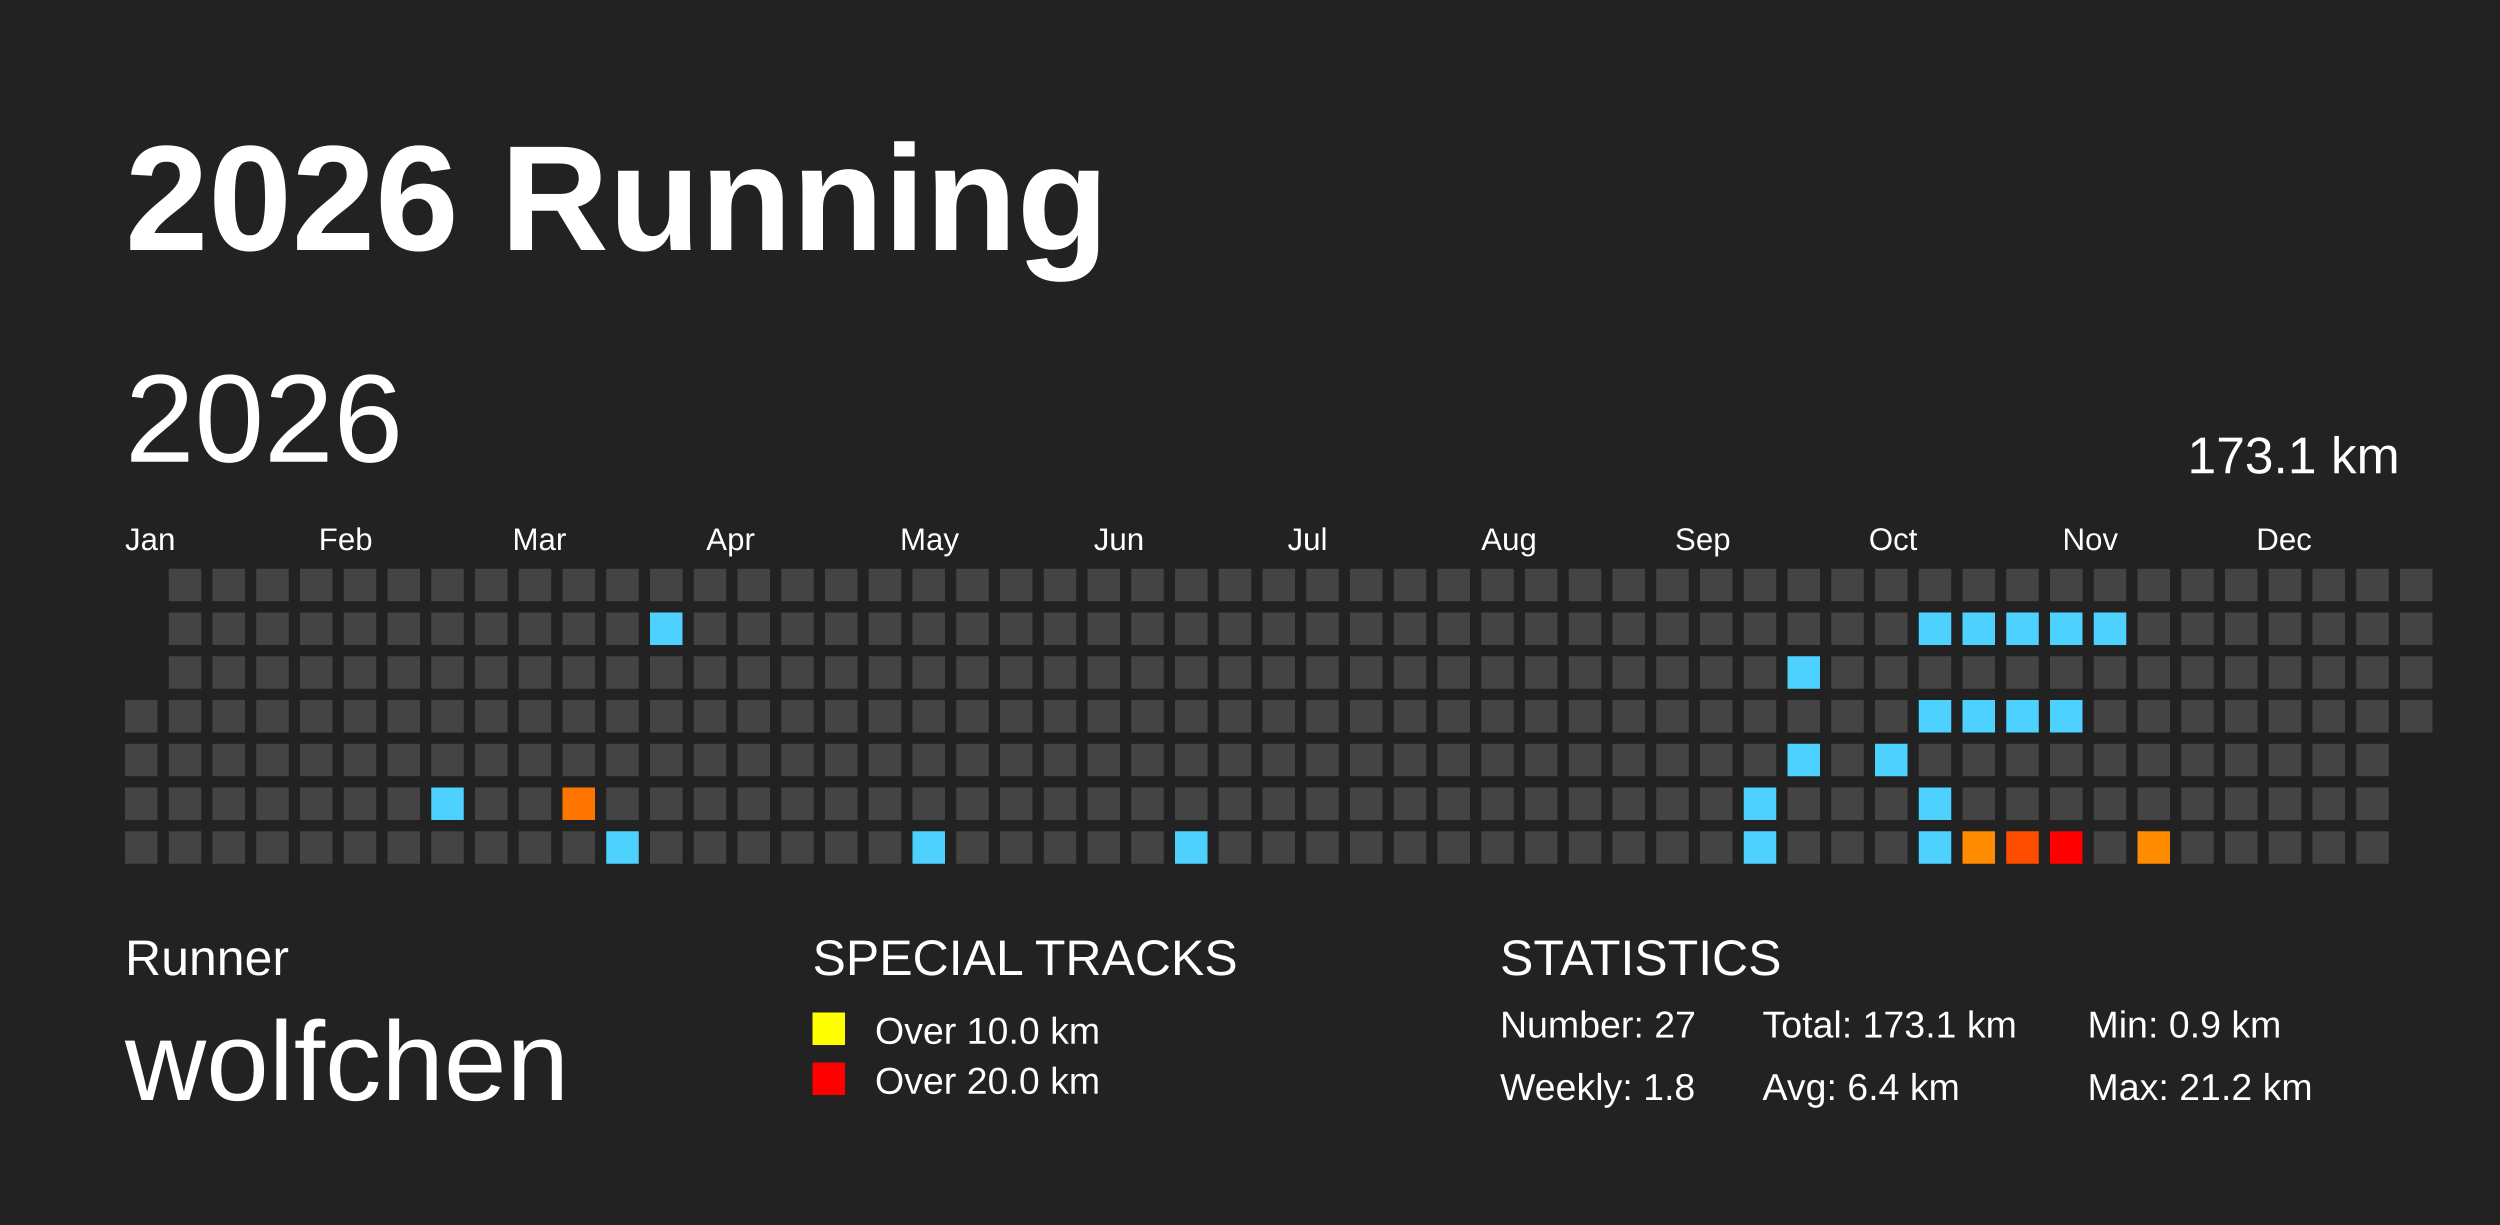
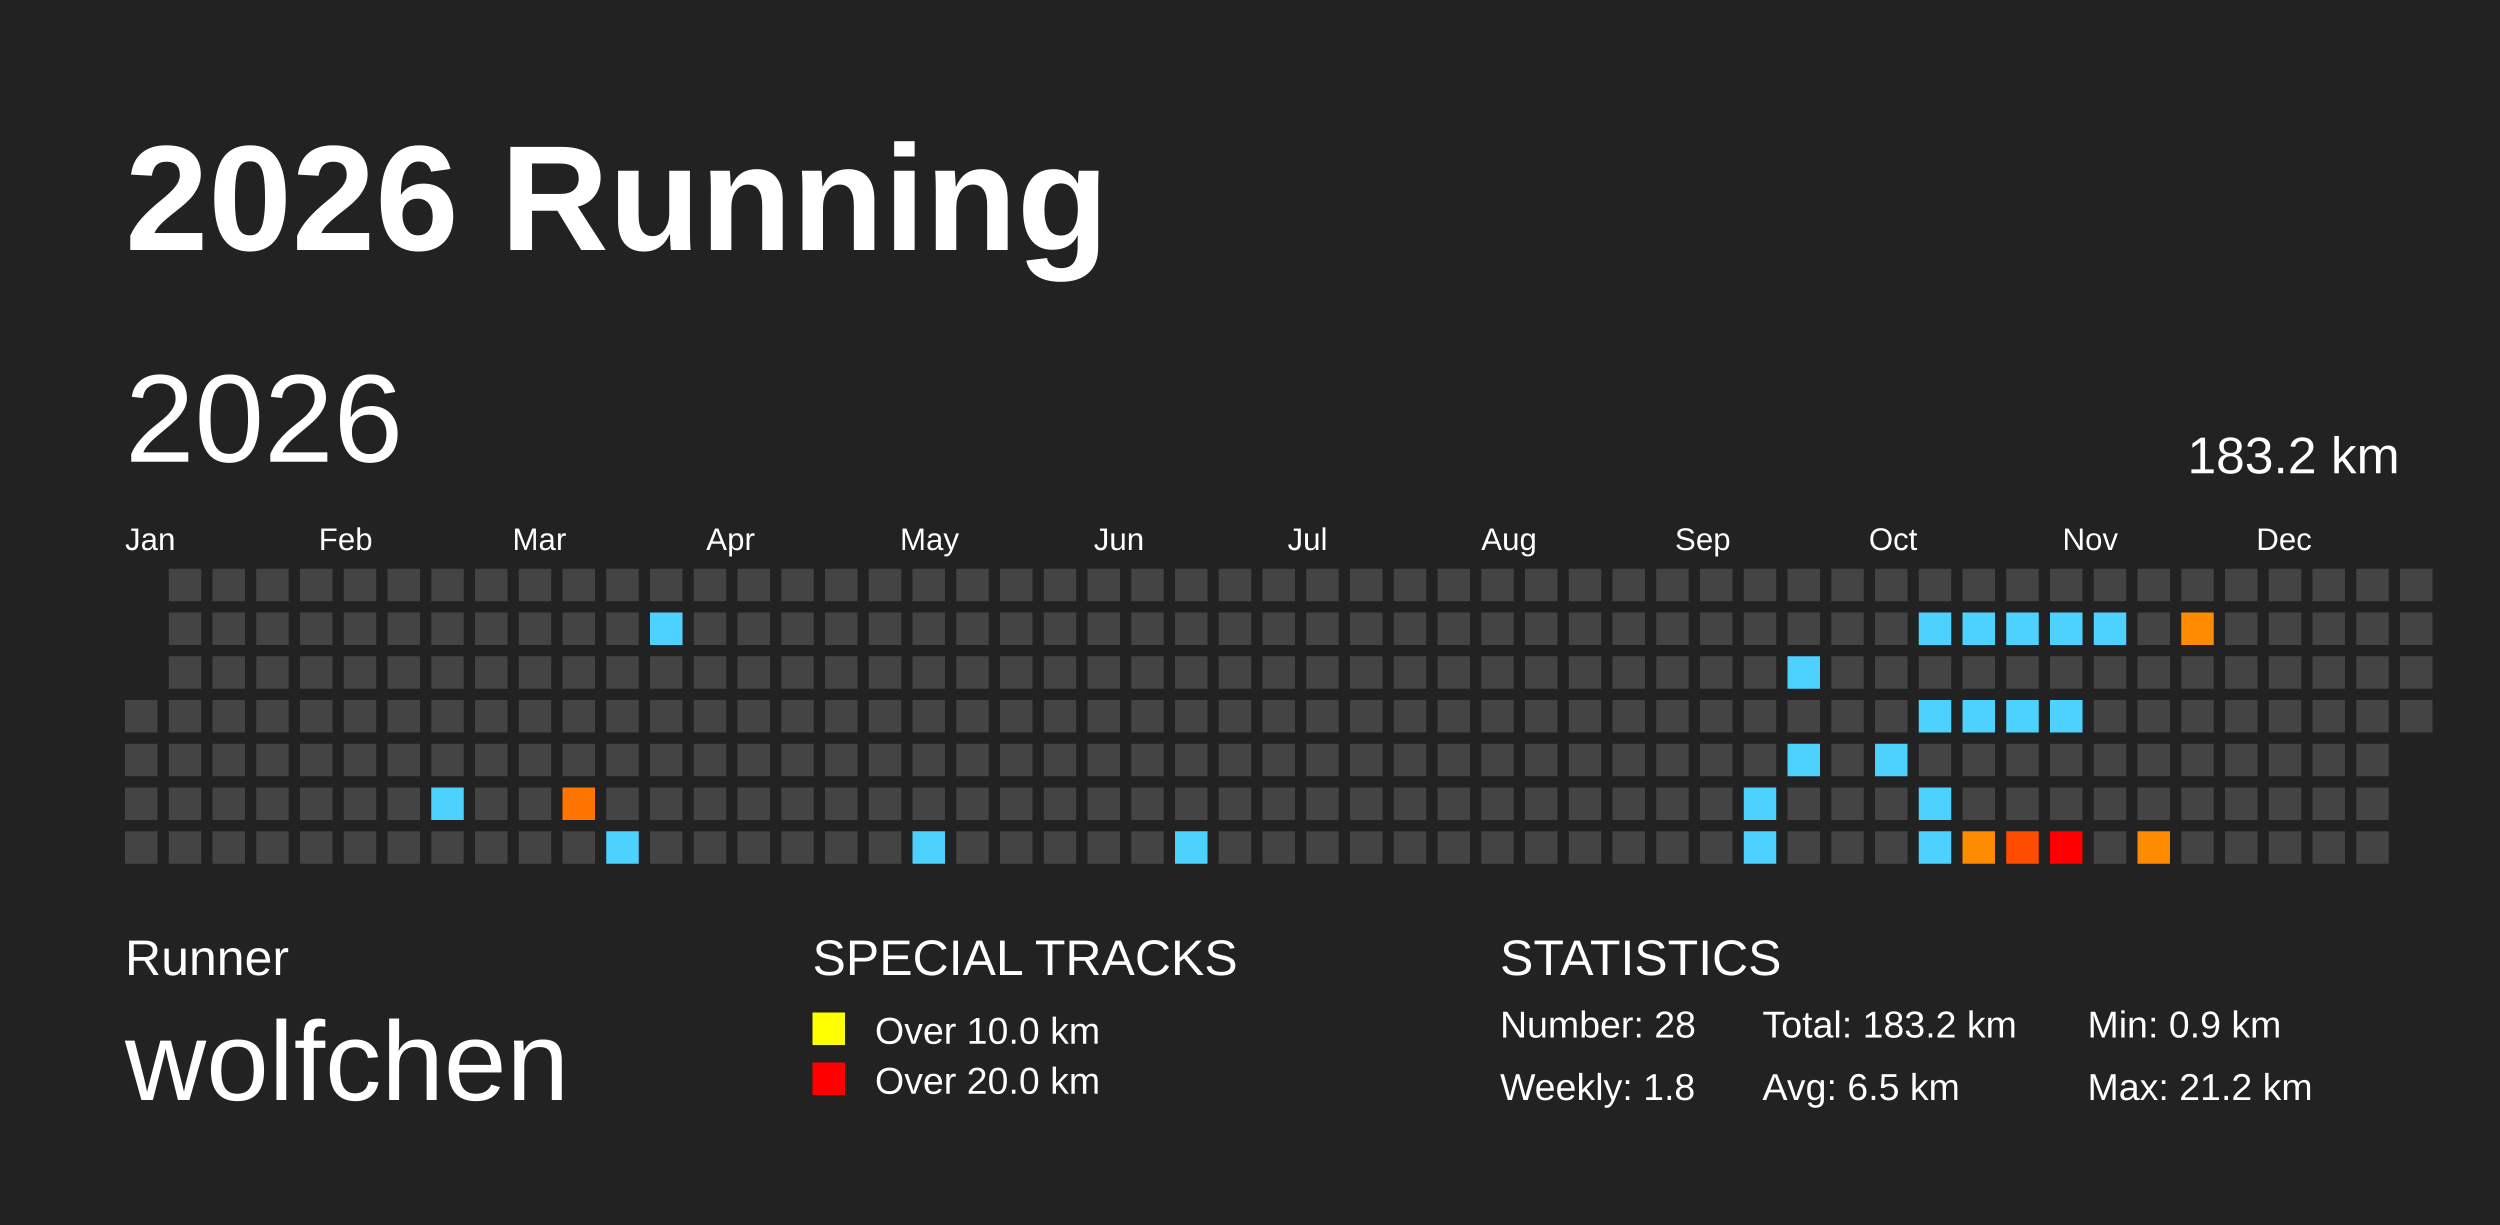
<svg xmlns="http://www.w3.org/2000/svg" baseProfile="full" height="98mm" version="1.1" viewBox="0,0,200,98" width="200mm">
  <defs />
  <rect fill="#222222" height="98" width="200" x="0" y="0" />
  <text fill="#FFFFFF" style="font-size:12px; font-family:Arial; font-weight:bold;" x="10" y="20">2026 Running</text>
  <text fill="#FFFFFF" style="font-size:4px; font-family:Arial" x="10" y="78">Runner</text>
  <text fill="#FFFFFF" style="font-size:9px; font-family:Arial" x="10" y="88">wolfchen</text>
  <text fill="#FFFFFF" style="font-size:4px; font-family:Arial" x="65" y="78">SPECIAL TRACKS</text>
  <rect fill="yellow" height="2.6" width="2.6" x="65" y="81" />
  <text fill="#FFFFFF" style="font-size:3px; font-family:Arial" x="70" y="83.5">Over 10.0 km</text>
  <rect fill="red" height="2.6" width="2.6" x="65" y="85" />
  <text fill="#FFFFFF" style="font-size:3px; font-family:Arial" x="70" y="87.5">Over 20.0 km</text>
  <text fill="#FFFFFF" style="font-size:4px; font-family:Arial" x="120" y="78">STATISTICS</text>
-   <text fill="#FFFFFF" style="font-size:3px; font-family:Arial" x="120" y="83">Number: 27</text>
+   <text fill="#FFFFFF" style="font-size:3px; font-family:Arial" x="120" y="83">Number: 28</text>
  <text fill="#FFFFFF" style="font-size:3px; font-family:Arial" x="120" y="88">Weekly: 1.8</text>
-   <text fill="#FFFFFF" style="font-size:3px; font-family:Arial" x="141" y="83">Total: 173.1 km</text>
-   <text fill="#FFFFFF" style="font-size:3px; font-family:Arial" x="141" y="88">Avg: 6.4 km</text>
+   <text fill="#FFFFFF" style="font-size:3px; font-family:Arial" x="141" y="83">Total: 183.2 km</text>
+   <text fill="#FFFFFF" style="font-size:3px; font-family:Arial" x="141" y="88">Avg: 6.5 km</text>
  <text fill="#FFFFFF" style="font-size:3px; font-family:Arial" x="167" y="83">Min: 0.9 km</text>
  <text fill="#FFFFFF" style="font-size:3px; font-family:Arial" x="167" y="88">Max: 21.2 km</text>
  <text dominant-baseline="hanging" fill="#FFFFFF" style="font-size:10.0px; font-family:Arial;" x="10" y="30">2026</text>
-   <text dominant-baseline="hanging" fill="#FFFFFF" style="font-size:4.125px; font-family:Arial;" x="175" y="35">173.1 km</text>
+   <text dominant-baseline="hanging" fill="#FFFFFF" style="font-size:4.125px; font-family:Arial;" x="175" y="35">183.2 km</text>
  <text fill="#FFFFFF" style="font-size:2.5px; font-family:Arial" x="10.0" y="44">Jan</text>
  <text fill="#FFFFFF" style="font-size:2.5px; font-family:Arial" x="25.5" y="44">Feb</text>
  <text fill="#FFFFFF" style="font-size:2.5px; font-family:Arial" x="41.0" y="44">Mar</text>
  <text fill="#FFFFFF" style="font-size:2.5px; font-family:Arial" x="56.5" y="44">Apr</text>
  <text fill="#FFFFFF" style="font-size:2.5px; font-family:Arial" x="72.0" y="44">May</text>
  <text fill="#FFFFFF" style="font-size:2.5px; font-family:Arial" x="87.5" y="44">Jun</text>
  <text fill="#FFFFFF" style="font-size:2.5px; font-family:Arial" x="103.0" y="44">Jul</text>
  <text fill="#FFFFFF" style="font-size:2.5px; font-family:Arial" x="118.5" y="44">Aug</text>
  <text fill="#FFFFFF" style="font-size:2.5px; font-family:Arial" x="134.0" y="44">Sep</text>
  <text fill="#FFFFFF" style="font-size:2.5px; font-family:Arial" x="149.5" y="44">Oct</text>
  <text fill="#FFFFFF" style="font-size:2.5px; font-family:Arial" x="165.0" y="44">Nov</text>
  <text fill="#FFFFFF" style="font-size:2.5px; font-family:Arial" x="180.5" y="44">Dec</text>
  <rect fill="#444444" height="2.6" width="2.6" x="10.0" y="56.0" />
  <rect fill="#444444" height="2.6" width="2.6" x="10.0" y="59.5" />
  <rect fill="#444444" height="2.6" width="2.6" x="10.0" y="63.0" />
  <rect fill="#444444" height="2.6" width="2.6" x="10.0" y="66.5" />
  <rect fill="#444444" height="2.6" width="2.6" x="13.5" y="45.5" />
  <rect fill="#444444" height="2.6" width="2.6" x="13.5" y="49.0" />
  <rect fill="#444444" height="2.6" width="2.6" x="13.5" y="52.5" />
  <rect fill="#444444" height="2.6" width="2.6" x="13.5" y="56.0" />
  <rect fill="#444444" height="2.6" width="2.6" x="13.5" y="59.5" />
  <rect fill="#444444" height="2.6" width="2.6" x="13.5" y="63.0" />
  <rect fill="#444444" height="2.6" width="2.6" x="13.5" y="66.5" />
  <rect fill="#444444" height="2.6" width="2.6" x="17.0" y="45.5" />
  <rect fill="#444444" height="2.6" width="2.6" x="17.0" y="49.0" />
  <rect fill="#444444" height="2.6" width="2.6" x="17.0" y="52.5" />
  <rect fill="#444444" height="2.6" width="2.6" x="17.0" y="56.0" />
  <rect fill="#444444" height="2.6" width="2.6" x="17.0" y="59.5" />
  <rect fill="#444444" height="2.6" width="2.6" x="17.0" y="63.0" />
  <rect fill="#444444" height="2.6" width="2.6" x="17.0" y="66.5" />
  <rect fill="#444444" height="2.6" width="2.6" x="20.5" y="45.5" />
  <rect fill="#444444" height="2.6" width="2.6" x="20.5" y="49.0" />
  <rect fill="#444444" height="2.6" width="2.6" x="20.5" y="52.5" />
  <rect fill="#444444" height="2.6" width="2.6" x="20.5" y="56.0" />
  <rect fill="#444444" height="2.6" width="2.6" x="20.5" y="59.5" />
  <rect fill="#444444" height="2.6" width="2.6" x="20.5" y="63.0" />
  <rect fill="#444444" height="2.6" width="2.6" x="20.5" y="66.5" />
  <rect fill="#444444" height="2.6" width="2.6" x="24.0" y="45.5" />
  <rect fill="#444444" height="2.6" width="2.6" x="24.0" y="49.0" />
  <rect fill="#444444" height="2.6" width="2.6" x="24.0" y="52.5" />
  <rect fill="#444444" height="2.6" width="2.6" x="24.0" y="56.0" />
  <rect fill="#444444" height="2.6" width="2.6" x="24.0" y="59.5" />
  <rect fill="#444444" height="2.6" width="2.6" x="24.0" y="63.0" />
  <rect fill="#444444" height="2.6" width="2.6" x="24.0" y="66.5" />
  <rect fill="#444444" height="2.6" width="2.6" x="27.5" y="45.5" />
  <rect fill="#444444" height="2.6" width="2.6" x="27.5" y="49.0" />
  <rect fill="#444444" height="2.6" width="2.6" x="27.5" y="52.5" />
  <rect fill="#444444" height="2.6" width="2.6" x="27.5" y="56.0" />
  <rect fill="#444444" height="2.6" width="2.6" x="27.5" y="59.5" />
  <rect fill="#444444" height="2.6" width="2.6" x="27.5" y="63.0" />
  <rect fill="#444444" height="2.6" width="2.6" x="27.5" y="66.5" />
  <rect fill="#444444" height="2.6" width="2.6" x="31.0" y="45.5" />
  <rect fill="#444444" height="2.6" width="2.6" x="31.0" y="49.0" />
  <rect fill="#444444" height="2.6" width="2.6" x="31.0" y="52.5" />
  <rect fill="#444444" height="2.6" width="2.6" x="31.0" y="56.0" />
  <rect fill="#444444" height="2.6" width="2.6" x="31.0" y="59.5" />
  <rect fill="#444444" height="2.6" width="2.6" x="31.0" y="63.0" />
  <rect fill="#444444" height="2.6" width="2.6" x="31.0" y="66.5" />
  <rect fill="#444444" height="2.6" width="2.6" x="34.5" y="45.5" />
  <rect fill="#444444" height="2.6" width="2.6" x="34.5" y="49.0" />
  <rect fill="#444444" height="2.6" width="2.6" x="34.5" y="52.5" />
  <rect fill="#444444" height="2.6" width="2.6" x="34.5" y="56.0" />
  <rect fill="#444444" height="2.6" width="2.6" x="34.5" y="59.5" />
  <rect fill="#4dd2ff" height="2.6" width="2.6" x="34.5" y="63.0" />
  <rect fill="#444444" height="2.6" width="2.6" x="34.5" y="66.5" />
  <rect fill="#444444" height="2.6" width="2.6" x="38.0" y="45.5" />
  <rect fill="#444444" height="2.6" width="2.6" x="38.0" y="49.0" />
  <rect fill="#444444" height="2.6" width="2.6" x="38.0" y="52.5" />
  <rect fill="#444444" height="2.6" width="2.6" x="38.0" y="56.0" />
  <rect fill="#444444" height="2.6" width="2.6" x="38.0" y="59.5" />
  <rect fill="#444444" height="2.6" width="2.6" x="38.0" y="63.0" />
  <rect fill="#444444" height="2.6" width="2.6" x="38.0" y="66.5" />
  <rect fill="#444444" height="2.6" width="2.6" x="41.5" y="45.5" />
  <rect fill="#444444" height="2.6" width="2.6" x="41.5" y="49.0" />
  <rect fill="#444444" height="2.6" width="2.6" x="41.5" y="52.5" />
  <rect fill="#444444" height="2.6" width="2.6" x="41.5" y="56.0" />
  <rect fill="#444444" height="2.6" width="2.6" x="41.5" y="59.5" />
  <rect fill="#444444" height="2.6" width="2.6" x="41.5" y="63.0" />
  <rect fill="#444444" height="2.6" width="2.6" x="41.5" y="66.5" />
  <rect fill="#444444" height="2.6" width="2.6" x="45.0" y="45.5" />
  <rect fill="#444444" height="2.6" width="2.6" x="45.0" y="49.0" />
  <rect fill="#444444" height="2.6" width="2.6" x="45.0" y="52.5" />
  <rect fill="#444444" height="2.6" width="2.6" x="45.0" y="56.0" />
  <rect fill="#444444" height="2.6" width="2.6" x="45.0" y="59.5" />
  <rect fill="#ff7500" height="2.6" width="2.6" x="45.0" y="63.0" />
  <rect fill="#444444" height="2.6" width="2.6" x="45.0" y="66.5" />
  <rect fill="#444444" height="2.6" width="2.6" x="48.5" y="45.5" />
  <rect fill="#444444" height="2.6" width="2.6" x="48.5" y="49.0" />
  <rect fill="#444444" height="2.6" width="2.6" x="48.5" y="52.5" />
  <rect fill="#444444" height="2.6" width="2.6" x="48.5" y="56.0" />
  <rect fill="#444444" height="2.6" width="2.6" x="48.5" y="59.5" />
  <rect fill="#444444" height="2.6" width="2.6" x="48.5" y="63.0" />
  <rect fill="#4dd2ff" height="2.6" width="2.6" x="48.5" y="66.5" />
  <rect fill="#444444" height="2.6" width="2.6" x="52.0" y="45.5" />
  <rect fill="#4dd2ff" height="2.6" width="2.6" x="52.0" y="49.0" />
  <rect fill="#444444" height="2.6" width="2.6" x="52.0" y="52.5" />
  <rect fill="#444444" height="2.6" width="2.6" x="52.0" y="56.0" />
  <rect fill="#444444" height="2.6" width="2.6" x="52.0" y="59.5" />
  <rect fill="#444444" height="2.6" width="2.6" x="52.0" y="63.0" />
  <rect fill="#444444" height="2.6" width="2.6" x="52.0" y="66.5" />
  <rect fill="#444444" height="2.6" width="2.6" x="55.5" y="45.5" />
  <rect fill="#444444" height="2.6" width="2.6" x="55.5" y="49.0" />
  <rect fill="#444444" height="2.6" width="2.6" x="55.5" y="52.5" />
  <rect fill="#444444" height="2.6" width="2.6" x="55.5" y="56.0" />
  <rect fill="#444444" height="2.6" width="2.6" x="55.5" y="59.5" />
  <rect fill="#444444" height="2.6" width="2.6" x="55.5" y="63.0" />
  <rect fill="#444444" height="2.6" width="2.6" x="55.5" y="66.5" />
  <rect fill="#444444" height="2.6" width="2.6" x="59.0" y="45.5" />
  <rect fill="#444444" height="2.6" width="2.6" x="59.0" y="49.0" />
  <rect fill="#444444" height="2.6" width="2.6" x="59.0" y="52.5" />
  <rect fill="#444444" height="2.6" width="2.6" x="59.0" y="56.0" />
  <rect fill="#444444" height="2.6" width="2.6" x="59.0" y="59.5" />
  <rect fill="#444444" height="2.6" width="2.6" x="59.0" y="63.0" />
  <rect fill="#444444" height="2.6" width="2.6" x="59.0" y="66.5" />
  <rect fill="#444444" height="2.6" width="2.6" x="62.5" y="45.5" />
  <rect fill="#444444" height="2.6" width="2.6" x="62.5" y="49.0" />
  <rect fill="#444444" height="2.6" width="2.6" x="62.5" y="52.5" />
  <rect fill="#444444" height="2.6" width="2.6" x="62.5" y="56.0" />
  <rect fill="#444444" height="2.6" width="2.6" x="62.5" y="59.5" />
  <rect fill="#444444" height="2.6" width="2.6" x="62.5" y="63.0" />
  <rect fill="#444444" height="2.6" width="2.6" x="62.5" y="66.5" />
  <rect fill="#444444" height="2.6" width="2.6" x="66.0" y="45.5" />
  <rect fill="#444444" height="2.6" width="2.6" x="66.0" y="49.0" />
  <rect fill="#444444" height="2.6" width="2.6" x="66.0" y="52.5" />
  <rect fill="#444444" height="2.6" width="2.6" x="66.0" y="56.0" />
  <rect fill="#444444" height="2.6" width="2.6" x="66.0" y="59.5" />
  <rect fill="#444444" height="2.6" width="2.6" x="66.0" y="63.0" />
  <rect fill="#444444" height="2.6" width="2.6" x="66.0" y="66.5" />
  <rect fill="#444444" height="2.6" width="2.6" x="69.5" y="45.5" />
  <rect fill="#444444" height="2.6" width="2.6" x="69.5" y="49.0" />
  <rect fill="#444444" height="2.6" width="2.6" x="69.5" y="52.5" />
  <rect fill="#444444" height="2.6" width="2.6" x="69.5" y="56.0" />
  <rect fill="#444444" height="2.6" width="2.6" x="69.5" y="59.5" />
  <rect fill="#444444" height="2.6" width="2.6" x="69.5" y="63.0" />
  <rect fill="#444444" height="2.6" width="2.6" x="69.5" y="66.5" />
  <rect fill="#444444" height="2.6" width="2.6" x="73.0" y="45.5" />
  <rect fill="#444444" height="2.6" width="2.6" x="73.0" y="49.0" />
  <rect fill="#444444" height="2.6" width="2.6" x="73.0" y="52.5" />
  <rect fill="#444444" height="2.6" width="2.6" x="73.0" y="56.0" />
  <rect fill="#444444" height="2.6" width="2.6" x="73.0" y="59.5" />
  <rect fill="#444444" height="2.6" width="2.6" x="73.0" y="63.0" />
  <rect fill="#4dd2ff" height="2.6" width="2.6" x="73.0" y="66.5" />
  <rect fill="#444444" height="2.6" width="2.6" x="76.5" y="45.5" />
  <rect fill="#444444" height="2.6" width="2.6" x="76.5" y="49.0" />
  <rect fill="#444444" height="2.6" width="2.6" x="76.5" y="52.5" />
  <rect fill="#444444" height="2.6" width="2.6" x="76.5" y="56.0" />
  <rect fill="#444444" height="2.6" width="2.6" x="76.5" y="59.5" />
  <rect fill="#444444" height="2.6" width="2.6" x="76.5" y="63.0" />
  <rect fill="#444444" height="2.6" width="2.6" x="76.5" y="66.5" />
  <rect fill="#444444" height="2.6" width="2.6" x="80.0" y="45.5" />
  <rect fill="#444444" height="2.6" width="2.6" x="80.0" y="49.0" />
  <rect fill="#444444" height="2.6" width="2.6" x="80.0" y="52.5" />
  <rect fill="#444444" height="2.6" width="2.6" x="80.0" y="56.0" />
  <rect fill="#444444" height="2.6" width="2.6" x="80.0" y="59.5" />
  <rect fill="#444444" height="2.6" width="2.6" x="80.0" y="63.0" />
  <rect fill="#444444" height="2.6" width="2.6" x="80.0" y="66.5" />
  <rect fill="#444444" height="2.6" width="2.6" x="83.5" y="45.5" />
  <rect fill="#444444" height="2.6" width="2.6" x="83.5" y="49.0" />
  <rect fill="#444444" height="2.6" width="2.6" x="83.5" y="52.5" />
  <rect fill="#444444" height="2.6" width="2.6" x="83.5" y="56.0" />
  <rect fill="#444444" height="2.6" width="2.6" x="83.5" y="59.5" />
  <rect fill="#444444" height="2.6" width="2.6" x="83.5" y="63.0" />
  <rect fill="#444444" height="2.6" width="2.6" x="83.5" y="66.5" />
  <rect fill="#444444" height="2.6" width="2.6" x="87.0" y="45.5" />
  <rect fill="#444444" height="2.6" width="2.6" x="87.0" y="49.0" />
  <rect fill="#444444" height="2.6" width="2.6" x="87.0" y="52.5" />
  <rect fill="#444444" height="2.6" width="2.6" x="87.0" y="56.0" />
  <rect fill="#444444" height="2.6" width="2.6" x="87.0" y="59.5" />
  <rect fill="#444444" height="2.6" width="2.6" x="87.0" y="63.0" />
  <rect fill="#444444" height="2.6" width="2.6" x="87.0" y="66.5" />
  <rect fill="#444444" height="2.6" width="2.6" x="90.5" y="45.5" />
  <rect fill="#444444" height="2.6" width="2.6" x="90.5" y="49.0" />
  <rect fill="#444444" height="2.6" width="2.6" x="90.5" y="52.5" />
  <rect fill="#444444" height="2.6" width="2.6" x="90.5" y="56.0" />
  <rect fill="#444444" height="2.6" width="2.6" x="90.5" y="59.5" />
  <rect fill="#444444" height="2.6" width="2.6" x="90.5" y="63.0" />
  <rect fill="#444444" height="2.6" width="2.6" x="90.5" y="66.5" />
  <rect fill="#444444" height="2.6" width="2.6" x="94.0" y="45.5" />
  <rect fill="#444444" height="2.6" width="2.6" x="94.0" y="49.0" />
  <rect fill="#444444" height="2.6" width="2.6" x="94.0" y="52.5" />
  <rect fill="#444444" height="2.6" width="2.6" x="94.0" y="56.0" />
  <rect fill="#444444" height="2.6" width="2.6" x="94.0" y="59.5" />
  <rect fill="#444444" height="2.6" width="2.6" x="94.0" y="63.0" />
  <rect fill="#4dd2ff" height="2.6" width="2.6" x="94.0" y="66.5" />
  <rect fill="#444444" height="2.6" width="2.6" x="97.5" y="45.5" />
  <rect fill="#444444" height="2.6" width="2.6" x="97.5" y="49.0" />
  <rect fill="#444444" height="2.6" width="2.6" x="97.5" y="52.5" />
  <rect fill="#444444" height="2.6" width="2.6" x="97.5" y="56.0" />
  <rect fill="#444444" height="2.6" width="2.6" x="97.5" y="59.5" />
  <rect fill="#444444" height="2.6" width="2.6" x="97.5" y="63.0" />
  <rect fill="#444444" height="2.6" width="2.6" x="97.5" y="66.5" />
  <rect fill="#444444" height="2.6" width="2.6" x="101.0" y="45.5" />
  <rect fill="#444444" height="2.6" width="2.6" x="101.0" y="49.0" />
  <rect fill="#444444" height="2.6" width="2.6" x="101.0" y="52.5" />
  <rect fill="#444444" height="2.6" width="2.6" x="101.0" y="56.0" />
  <rect fill="#444444" height="2.6" width="2.6" x="101.0" y="59.5" />
  <rect fill="#444444" height="2.6" width="2.6" x="101.0" y="63.0" />
  <rect fill="#444444" height="2.6" width="2.6" x="101.0" y="66.5" />
  <rect fill="#444444" height="2.6" width="2.6" x="104.5" y="45.5" />
  <rect fill="#444444" height="2.6" width="2.6" x="104.5" y="49.0" />
  <rect fill="#444444" height="2.6" width="2.6" x="104.5" y="52.5" />
  <rect fill="#444444" height="2.6" width="2.6" x="104.5" y="56.0" />
  <rect fill="#444444" height="2.6" width="2.6" x="104.5" y="59.5" />
  <rect fill="#444444" height="2.6" width="2.6" x="104.5" y="63.0" />
  <rect fill="#444444" height="2.6" width="2.6" x="104.5" y="66.5" />
  <rect fill="#444444" height="2.6" width="2.6" x="108.0" y="45.5" />
  <rect fill="#444444" height="2.6" width="2.6" x="108.0" y="49.0" />
  <rect fill="#444444" height="2.6" width="2.6" x="108.0" y="52.5" />
  <rect fill="#444444" height="2.6" width="2.6" x="108.0" y="56.0" />
  <rect fill="#444444" height="2.6" width="2.6" x="108.0" y="59.5" />
  <rect fill="#444444" height="2.6" width="2.6" x="108.0" y="63.0" />
  <rect fill="#444444" height="2.6" width="2.6" x="108.0" y="66.5" />
  <rect fill="#444444" height="2.6" width="2.6" x="111.5" y="45.5" />
  <rect fill="#444444" height="2.6" width="2.6" x="111.5" y="49.0" />
  <rect fill="#444444" height="2.6" width="2.6" x="111.5" y="52.5" />
  <rect fill="#444444" height="2.6" width="2.6" x="111.5" y="56.0" />
  <rect fill="#444444" height="2.6" width="2.6" x="111.5" y="59.5" />
  <rect fill="#444444" height="2.6" width="2.6" x="111.5" y="63.0" />
  <rect fill="#444444" height="2.6" width="2.6" x="111.5" y="66.5" />
  <rect fill="#444444" height="2.6" width="2.6" x="115.0" y="45.5" />
  <rect fill="#444444" height="2.6" width="2.6" x="115.0" y="49.0" />
  <rect fill="#444444" height="2.6" width="2.6" x="115.0" y="52.5" />
  <rect fill="#444444" height="2.6" width="2.6" x="115.0" y="56.0" />
  <rect fill="#444444" height="2.6" width="2.6" x="115.0" y="59.5" />
  <rect fill="#444444" height="2.6" width="2.6" x="115.0" y="63.0" />
  <rect fill="#444444" height="2.6" width="2.6" x="115.0" y="66.5" />
  <rect fill="#444444" height="2.6" width="2.6" x="118.5" y="45.5" />
  <rect fill="#444444" height="2.6" width="2.6" x="118.5" y="49.0" />
  <rect fill="#444444" height="2.6" width="2.6" x="118.5" y="52.5" />
  <rect fill="#444444" height="2.6" width="2.6" x="118.5" y="56.0" />
  <rect fill="#444444" height="2.6" width="2.6" x="118.5" y="59.5" />
  <rect fill="#444444" height="2.6" width="2.6" x="118.5" y="63.0" />
  <rect fill="#444444" height="2.6" width="2.6" x="118.5" y="66.5" />
  <rect fill="#444444" height="2.6" width="2.6" x="122.0" y="45.5" />
  <rect fill="#444444" height="2.6" width="2.6" x="122.0" y="49.0" />
  <rect fill="#444444" height="2.6" width="2.6" x="122.0" y="52.5" />
  <rect fill="#444444" height="2.6" width="2.6" x="122.0" y="56.0" />
  <rect fill="#444444" height="2.6" width="2.6" x="122.0" y="59.5" />
  <rect fill="#444444" height="2.6" width="2.6" x="122.0" y="63.0" />
  <rect fill="#444444" height="2.6" width="2.6" x="122.0" y="66.5" />
  <rect fill="#444444" height="2.6" width="2.6" x="125.5" y="45.5" />
  <rect fill="#444444" height="2.6" width="2.6" x="125.5" y="49.0" />
  <rect fill="#444444" height="2.6" width="2.6" x="125.5" y="52.5" />
  <rect fill="#444444" height="2.6" width="2.6" x="125.5" y="56.0" />
  <rect fill="#444444" height="2.6" width="2.6" x="125.5" y="59.5" />
  <rect fill="#444444" height="2.6" width="2.6" x="125.5" y="63.0" />
  <rect fill="#444444" height="2.6" width="2.6" x="125.5" y="66.5" />
  <rect fill="#444444" height="2.6" width="2.6" x="129.0" y="45.5" />
  <rect fill="#444444" height="2.6" width="2.6" x="129.0" y="49.0" />
  <rect fill="#444444" height="2.6" width="2.6" x="129.0" y="52.5" />
  <rect fill="#444444" height="2.6" width="2.6" x="129.0" y="56.0" />
  <rect fill="#444444" height="2.6" width="2.6" x="129.0" y="59.5" />
  <rect fill="#444444" height="2.6" width="2.6" x="129.0" y="63.0" />
  <rect fill="#444444" height="2.6" width="2.6" x="129.0" y="66.5" />
  <rect fill="#444444" height="2.6" width="2.6" x="132.5" y="45.5" />
  <rect fill="#444444" height="2.6" width="2.6" x="132.5" y="49.0" />
  <rect fill="#444444" height="2.6" width="2.6" x="132.5" y="52.5" />
  <rect fill="#444444" height="2.6" width="2.6" x="132.5" y="56.0" />
  <rect fill="#444444" height="2.6" width="2.6" x="132.5" y="59.5" />
  <rect fill="#444444" height="2.6" width="2.6" x="132.5" y="63.0" />
  <rect fill="#444444" height="2.6" width="2.6" x="132.5" y="66.5" />
  <rect fill="#444444" height="2.6" width="2.6" x="136.0" y="45.5" />
  <rect fill="#444444" height="2.6" width="2.6" x="136.0" y="49.0" />
  <rect fill="#444444" height="2.6" width="2.6" x="136.0" y="52.5" />
  <rect fill="#444444" height="2.6" width="2.6" x="136.0" y="56.0" />
  <rect fill="#444444" height="2.6" width="2.6" x="136.0" y="59.5" />
  <rect fill="#444444" height="2.6" width="2.6" x="136.0" y="63.0" />
  <rect fill="#444444" height="2.6" width="2.6" x="136.0" y="66.5" />
  <rect fill="#444444" height="2.6" width="2.6" x="139.5" y="45.5" />
  <rect fill="#444444" height="2.6" width="2.6" x="139.5" y="49.0" />
  <rect fill="#444444" height="2.6" width="2.6" x="139.5" y="52.5" />
  <rect fill="#444444" height="2.6" width="2.6" x="139.5" y="56.0" />
  <rect fill="#444444" height="2.6" width="2.6" x="139.5" y="59.5" />
  <rect fill="#4dd2ff" height="2.6" width="2.6" x="139.5" y="63.0" />
  <rect fill="#4dd2ff" height="2.6" width="2.6" x="139.5" y="66.5" />
  <rect fill="#444444" height="2.6" width="2.6" x="143.0" y="45.5" />
  <rect fill="#444444" height="2.6" width="2.6" x="143.0" y="49.0" />
  <rect fill="#4dd2ff" height="2.6" width="2.6" x="143.0" y="52.5" />
  <rect fill="#444444" height="2.6" width="2.6" x="143.0" y="56.0" />
  <rect fill="#4dd2ff" height="2.6" width="2.6" x="143.0" y="59.5" />
  <rect fill="#444444" height="2.6" width="2.6" x="143.0" y="63.0" />
  <rect fill="#444444" height="2.6" width="2.6" x="143.0" y="66.5" />
  <rect fill="#444444" height="2.6" width="2.6" x="146.5" y="45.5" />
  <rect fill="#444444" height="2.6" width="2.6" x="146.5" y="49.0" />
  <rect fill="#444444" height="2.6" width="2.6" x="146.5" y="52.5" />
  <rect fill="#444444" height="2.6" width="2.6" x="146.5" y="56.0" />
  <rect fill="#444444" height="2.6" width="2.6" x="146.5" y="59.5" />
  <rect fill="#444444" height="2.6" width="2.6" x="146.5" y="63.0" />
  <rect fill="#444444" height="2.6" width="2.6" x="146.5" y="66.5" />
  <rect fill="#444444" height="2.6" width="2.6" x="150.0" y="45.5" />
  <rect fill="#444444" height="2.6" width="2.6" x="150.0" y="49.0" />
  <rect fill="#444444" height="2.6" width="2.6" x="150.0" y="52.5" />
  <rect fill="#444444" height="2.6" width="2.6" x="150.0" y="56.0" />
  <rect fill="#4dd2ff" height="2.6" width="2.6" x="150.0" y="59.5" />
  <rect fill="#444444" height="2.6" width="2.6" x="150.0" y="63.0" />
  <rect fill="#444444" height="2.6" width="2.6" x="150.0" y="66.5" />
  <rect fill="#444444" height="2.6" width="2.6" x="153.5" y="45.5" />
  <rect fill="#4dd2ff" height="2.6" width="2.6" x="153.5" y="49.0" />
  <rect fill="#444444" height="2.6" width="2.6" x="153.5" y="52.5" />
  <rect fill="#4dd2ff" height="2.6" width="2.6" x="153.5" y="56.0" />
  <rect fill="#444444" height="2.6" width="2.6" x="153.5" y="59.5" />
  <rect fill="#4dd2ff" height="2.6" width="2.6" x="153.5" y="63.0" />
  <rect fill="#4dd2ff" height="2.6" width="2.6" x="153.5" y="66.5" />
  <rect fill="#444444" height="2.6" width="2.6" x="157.0" y="45.5" />
  <rect fill="#4dd2ff" height="2.6" width="2.6" x="157.0" y="49.0" />
  <rect fill="#444444" height="2.6" width="2.6" x="157.0" y="52.5" />
  <rect fill="#4dd2ff" height="2.6" width="2.6" x="157.0" y="56.0" />
  <rect fill="#444444" height="2.6" width="2.6" x="157.0" y="59.5" />
  <rect fill="#444444" height="2.6" width="2.6" x="157.0" y="63.0" />
  <rect fill="#ff8c00" height="2.6" width="2.6" x="157.0" y="66.5" />
  <rect fill="#444444" height="2.6" width="2.6" x="160.5" y="45.5" />
  <rect fill="#4dd2ff" height="2.6" width="2.6" x="160.5" y="49.0" />
  <rect fill="#444444" height="2.6" width="2.6" x="160.5" y="52.5" />
  <rect fill="#4dd2ff" height="2.6" width="2.6" x="160.5" y="56.0" />
  <rect fill="#444444" height="2.6" width="2.6" x="160.5" y="59.5" />
  <rect fill="#444444" height="2.6" width="2.6" x="160.5" y="63.0" />
  <rect fill="#ff4d00" height="2.6" width="2.6" x="160.5" y="66.5" />
  <rect fill="#444444" height="2.6" width="2.6" x="164.0" y="45.5" />
  <rect fill="#4dd2ff" height="2.6" width="2.6" x="164.0" y="49.0" />
  <rect fill="#444444" height="2.6" width="2.6" x="164.0" y="52.5" />
  <rect fill="#4dd2ff" height="2.6" width="2.6" x="164.0" y="56.0" />
  <rect fill="#444444" height="2.6" width="2.6" x="164.0" y="59.5" />
  <rect fill="#444444" height="2.6" width="2.6" x="164.0" y="63.0" />
  <rect fill="red" height="2.6" width="2.6" x="164.0" y="66.5" />
  <rect fill="#444444" height="2.6" width="2.6" x="167.5" y="45.5" />
  <rect fill="#4dd2ff" height="2.6" width="2.6" x="167.5" y="49.0" />
  <rect fill="#444444" height="2.6" width="2.6" x="167.5" y="52.5" />
  <rect fill="#444444" height="2.6" width="2.6" x="167.5" y="56.0" />
  <rect fill="#444444" height="2.6" width="2.6" x="167.5" y="59.5" />
  <rect fill="#444444" height="2.6" width="2.6" x="167.5" y="63.0" />
  <rect fill="#444444" height="2.6" width="2.6" x="167.5" y="66.5" />
  <rect fill="#444444" height="2.6" width="2.6" x="171.0" y="45.5" />
  <rect fill="#444444" height="2.6" width="2.6" x="171.0" y="49.0" />
  <rect fill="#444444" height="2.6" width="2.6" x="171.0" y="52.5" />
  <rect fill="#444444" height="2.6" width="2.6" x="171.0" y="56.0" />
  <rect fill="#444444" height="2.6" width="2.6" x="171.0" y="59.5" />
  <rect fill="#444444" height="2.6" width="2.6" x="171.0" y="63.0" />
  <rect fill="#ff8b00" height="2.6" width="2.6" x="171.0" y="66.5" />
  <rect fill="#444444" height="2.6" width="2.6" x="174.5" y="45.5" />
-   <rect fill="#444444" height="2.6" width="2.6" x="174.5" y="49.0" />
+   <rect fill="#ff8b00" height="2.6" width="2.6" x="174.5" y="49.0" />
  <rect fill="#444444" height="2.6" width="2.6" x="174.5" y="52.5" />
  <rect fill="#444444" height="2.6" width="2.6" x="174.5" y="56.0" />
  <rect fill="#444444" height="2.6" width="2.6" x="174.5" y="59.5" />
  <rect fill="#444444" height="2.6" width="2.6" x="174.5" y="63.0" />
  <rect fill="#444444" height="2.6" width="2.6" x="174.5" y="66.5" />
  <rect fill="#444444" height="2.6" width="2.6" x="178.0" y="45.5" />
  <rect fill="#444444" height="2.6" width="2.6" x="178.0" y="49.0" />
  <rect fill="#444444" height="2.6" width="2.6" x="178.0" y="52.5" />
  <rect fill="#444444" height="2.6" width="2.6" x="178.0" y="56.0" />
  <rect fill="#444444" height="2.6" width="2.6" x="178.0" y="59.5" />
  <rect fill="#444444" height="2.6" width="2.6" x="178.0" y="63.0" />
  <rect fill="#444444" height="2.6" width="2.6" x="178.0" y="66.5" />
  <rect fill="#444444" height="2.6" width="2.6" x="181.5" y="45.5" />
  <rect fill="#444444" height="2.6" width="2.6" x="181.5" y="49.0" />
  <rect fill="#444444" height="2.6" width="2.6" x="181.5" y="52.5" />
  <rect fill="#444444" height="2.6" width="2.6" x="181.5" y="56.0" />
  <rect fill="#444444" height="2.6" width="2.6" x="181.5" y="59.5" />
  <rect fill="#444444" height="2.6" width="2.6" x="181.5" y="63.0" />
  <rect fill="#444444" height="2.6" width="2.6" x="181.5" y="66.5" />
  <rect fill="#444444" height="2.6" width="2.6" x="185.0" y="45.5" />
  <rect fill="#444444" height="2.6" width="2.6" x="185.0" y="49.0" />
  <rect fill="#444444" height="2.6" width="2.6" x="185.0" y="52.5" />
  <rect fill="#444444" height="2.6" width="2.6" x="185.0" y="56.0" />
  <rect fill="#444444" height="2.6" width="2.6" x="185.0" y="59.5" />
  <rect fill="#444444" height="2.6" width="2.6" x="185.0" y="63.0" />
  <rect fill="#444444" height="2.6" width="2.6" x="185.0" y="66.5" />
  <rect fill="#444444" height="2.6" width="2.6" x="188.5" y="45.5" />
  <rect fill="#444444" height="2.6" width="2.6" x="188.5" y="49.0" />
  <rect fill="#444444" height="2.6" width="2.6" x="188.5" y="52.5" />
  <rect fill="#444444" height="2.6" width="2.6" x="188.5" y="56.0" />
  <rect fill="#444444" height="2.6" width="2.6" x="188.5" y="59.5" />
  <rect fill="#444444" height="2.6" width="2.6" x="188.5" y="63.0" />
  <rect fill="#444444" height="2.6" width="2.6" x="188.5" y="66.5" />
  <rect fill="#444444" height="2.6" width="2.6" x="192.0" y="45.5" />
  <rect fill="#444444" height="2.6" width="2.6" x="192.0" y="49.0" />
  <rect fill="#444444" height="2.6" width="2.6" x="192.0" y="52.5" />
  <rect fill="#444444" height="2.6" width="2.6" x="192.0" y="56.0" />
</svg>
